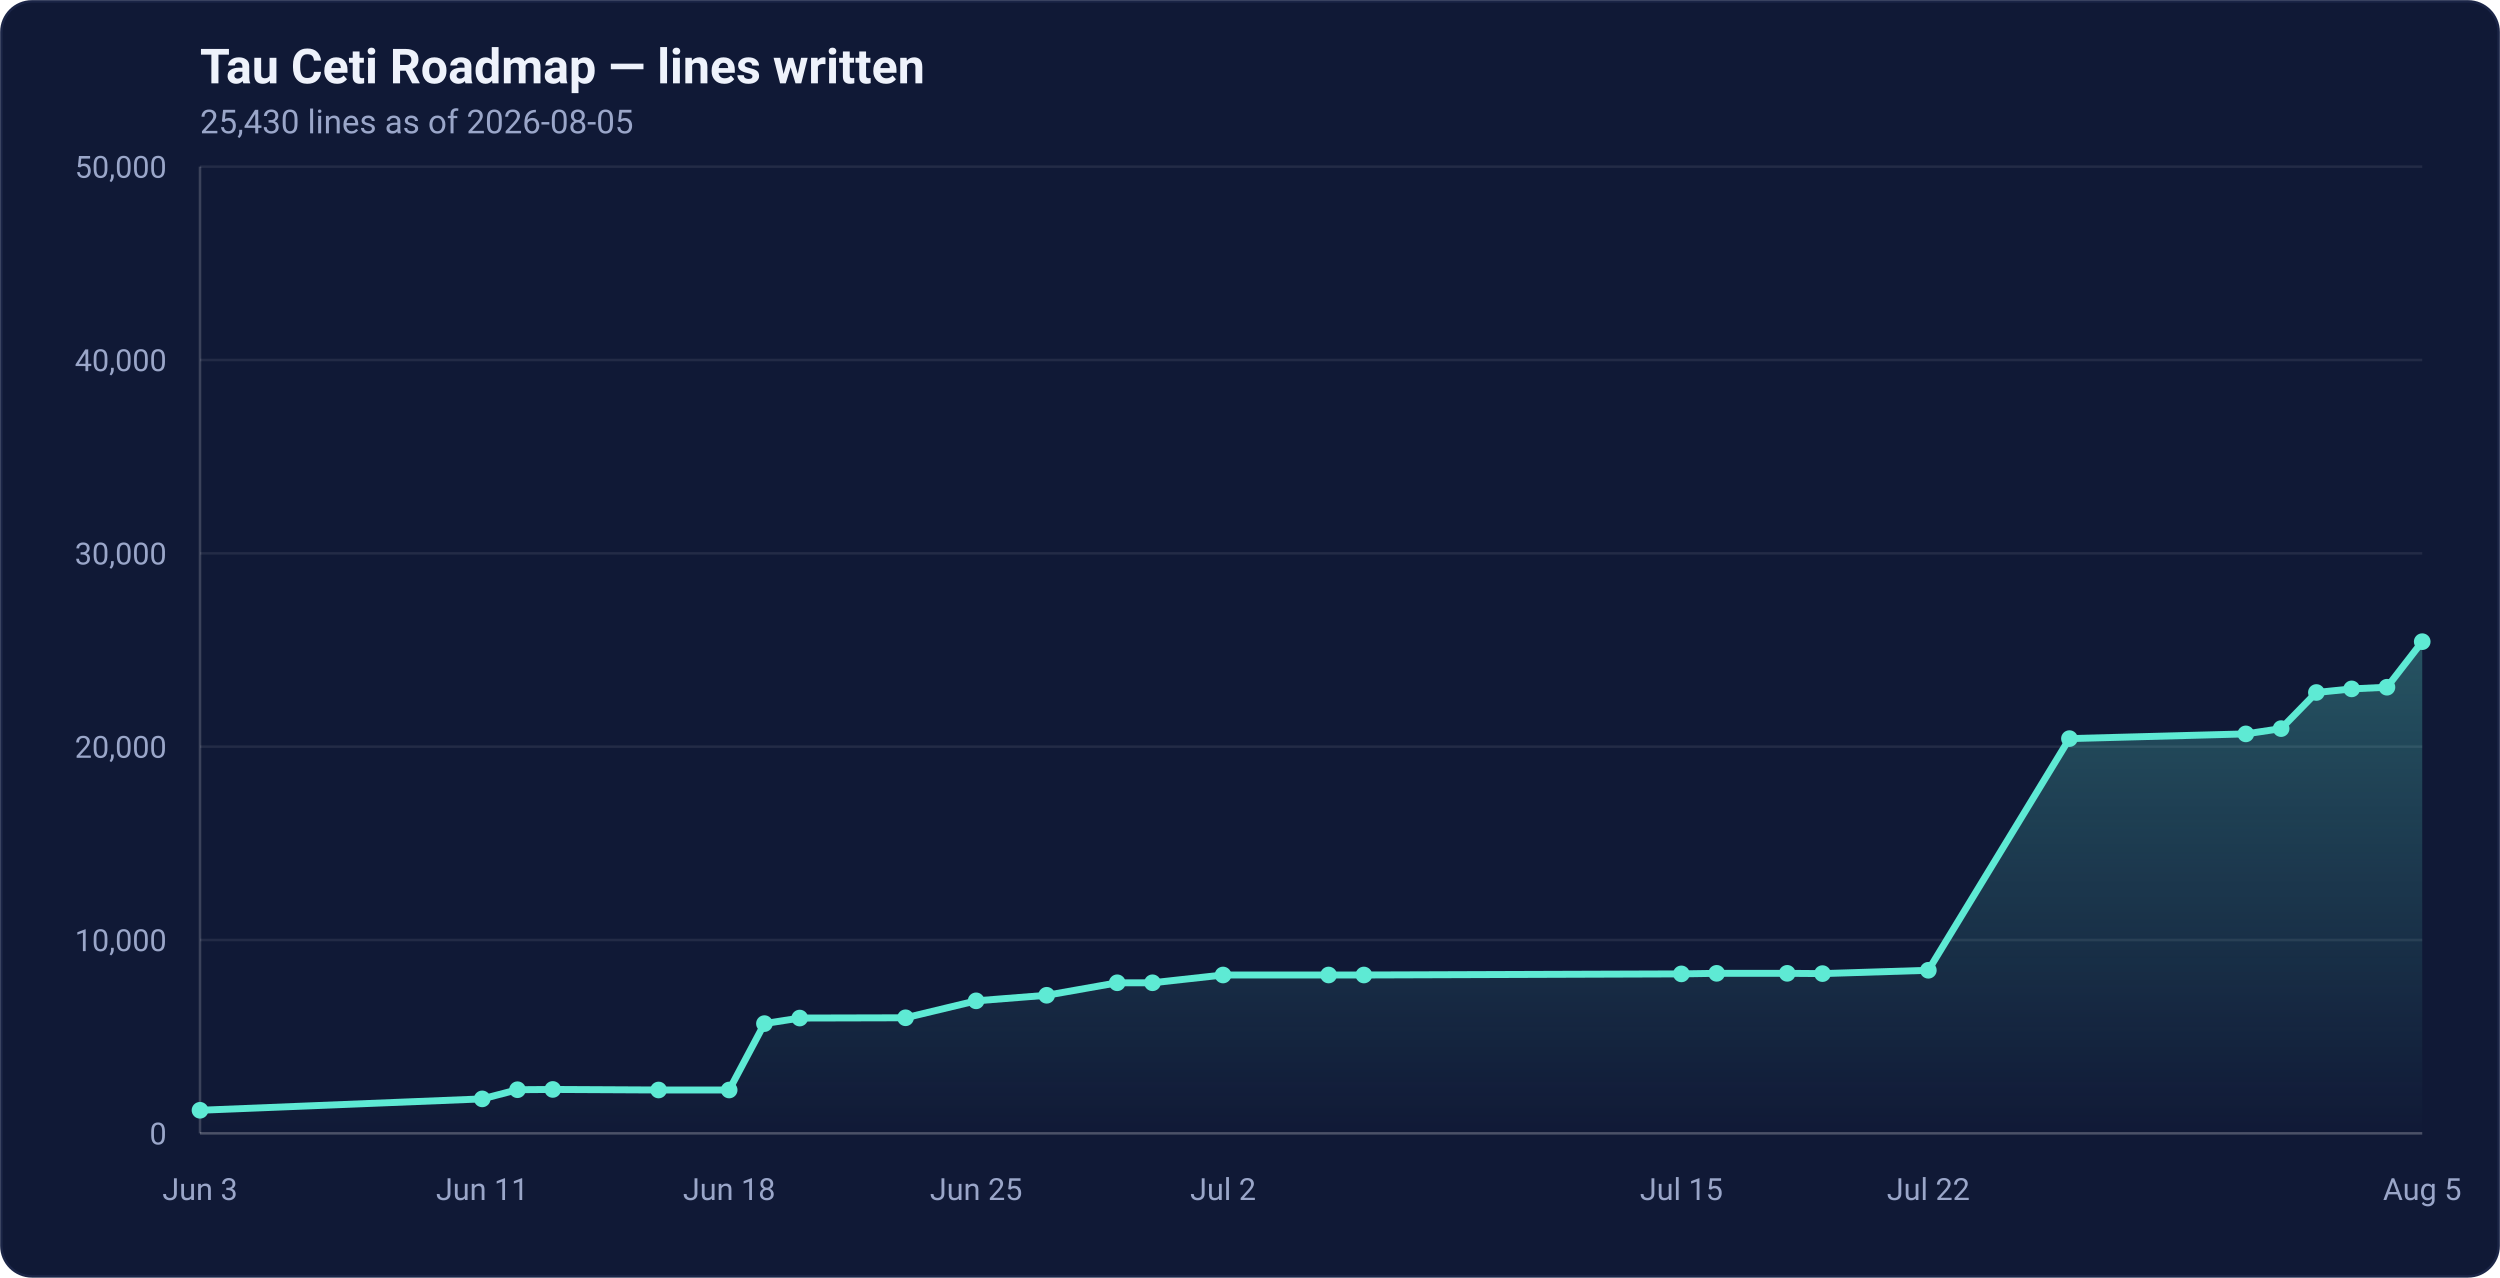
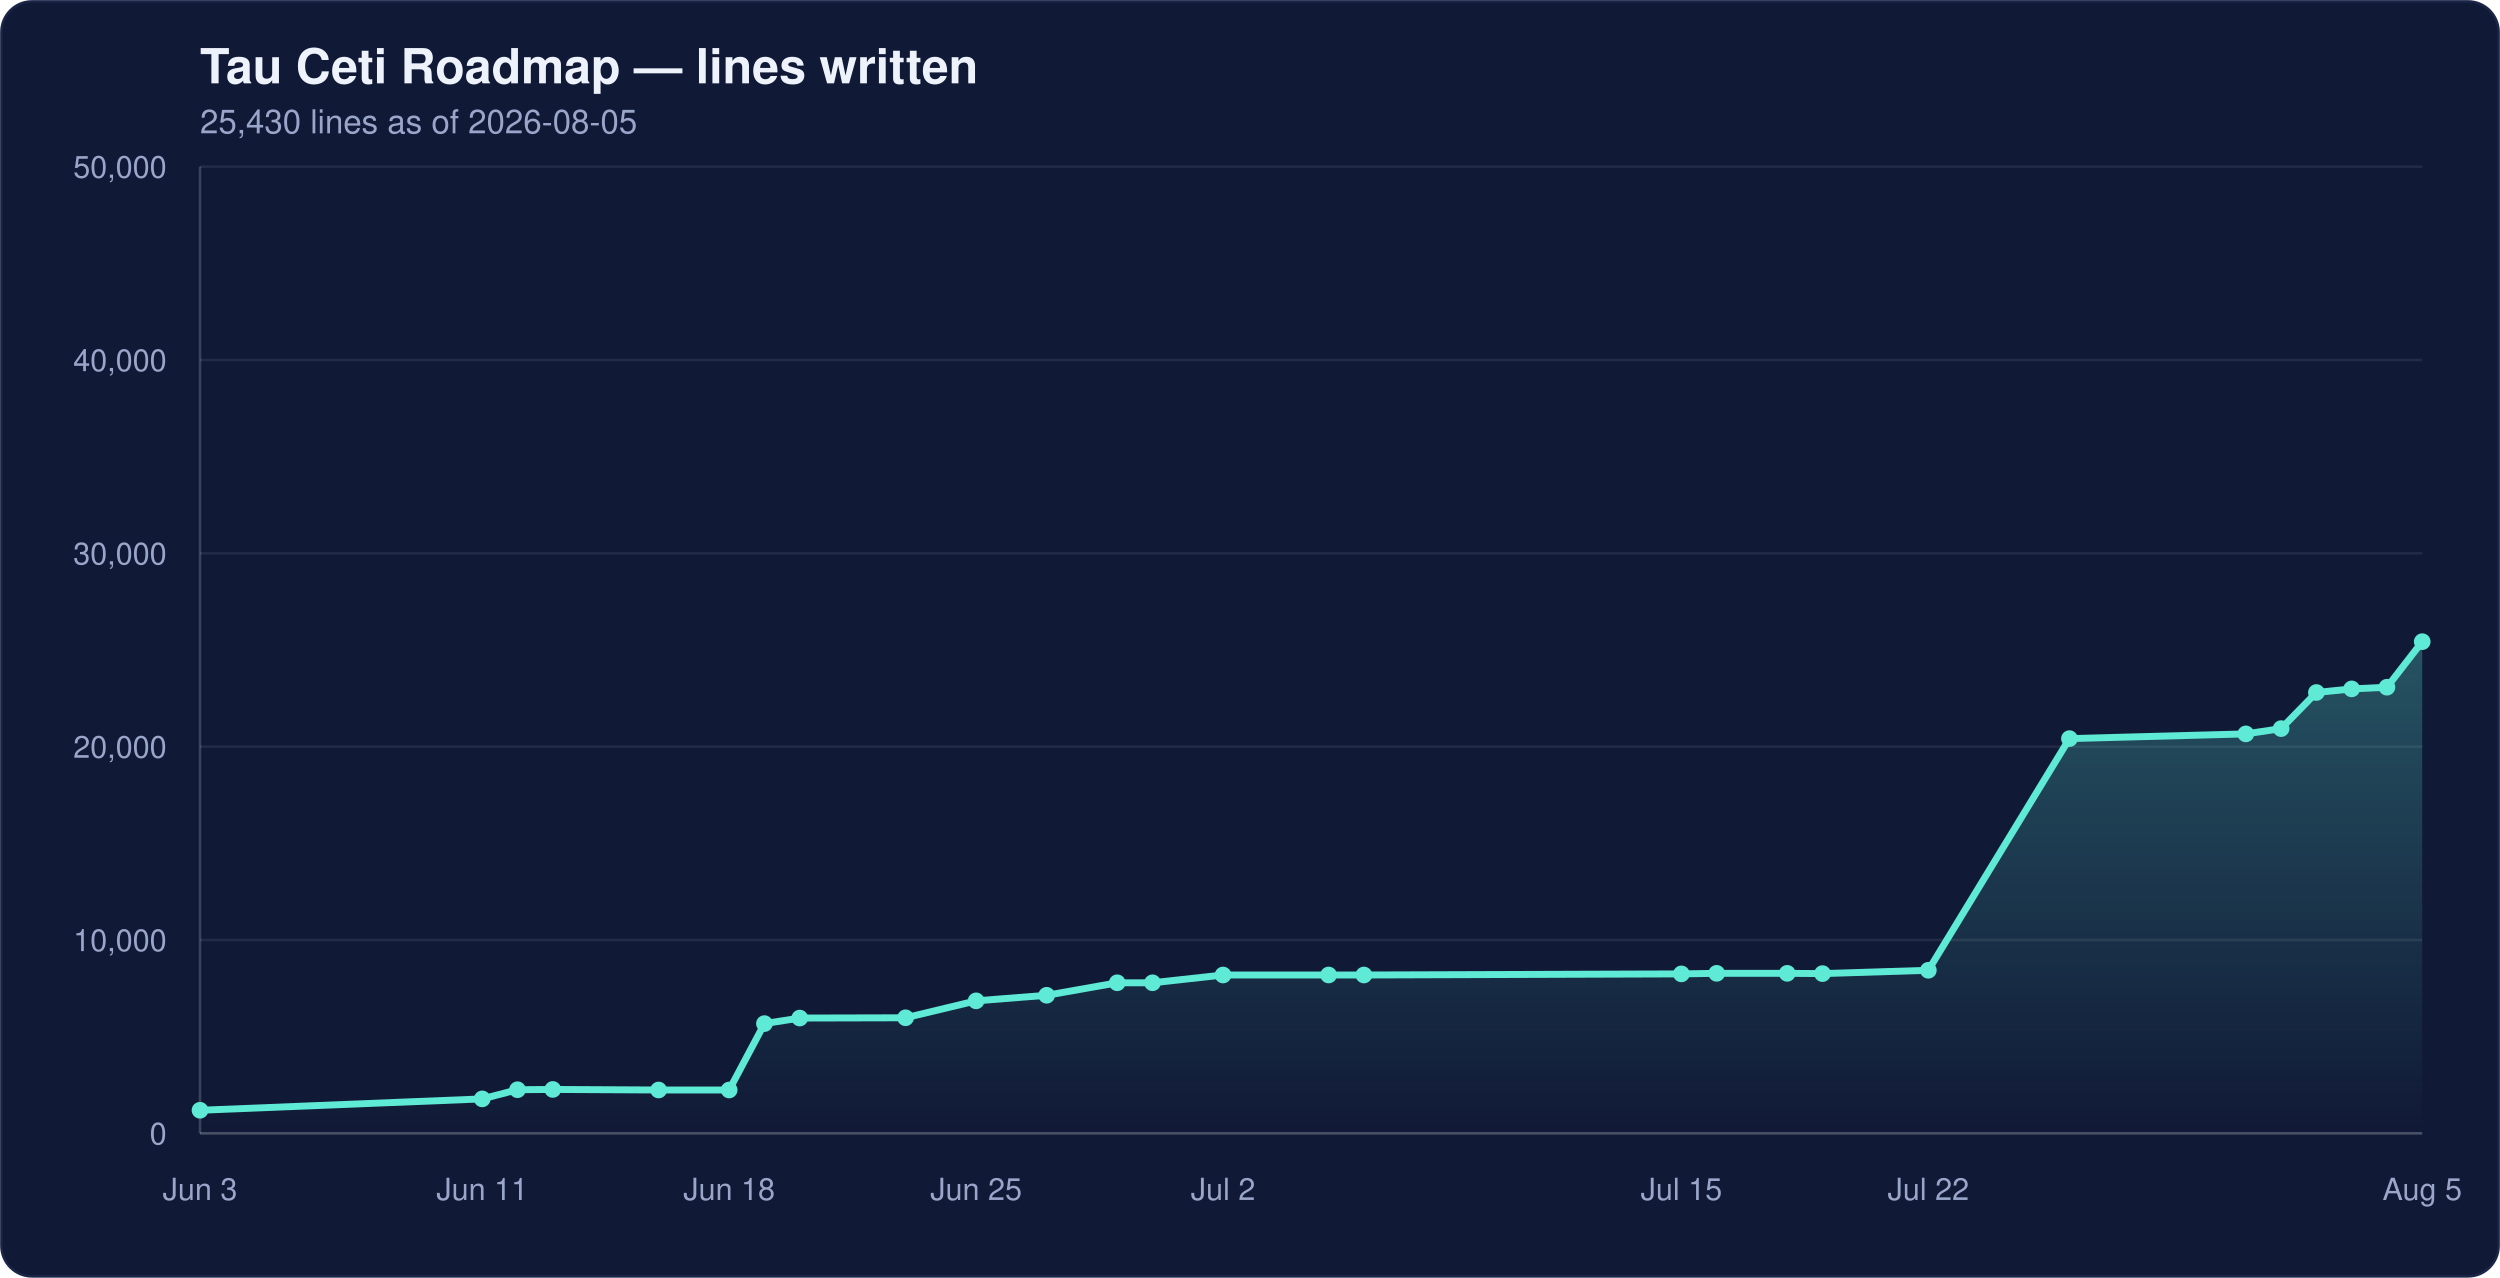
<svg xmlns="http://www.w3.org/2000/svg" viewBox="0 0 900 460" role="img" aria-label="Tau Ceti Roadmap — lines written: 25,430 lines as of 2026-08-05">
  <defs>
    <linearGradient id="g5eead4" x1="0" y1="0" x2="0" y2="1">
      <stop offset="0" stop-color="#5eead4" stop-opacity="0.28" />
      <stop offset="1" stop-color="#5eead4" stop-opacity="0" />
    </linearGradient>
  </defs>
  <style>
-     text{font-family:ui-sans-serif,system-ui,-apple-system,'Segoe UI',Roboto,sans-serif;fill:#eef2fb}.title{font-size:17.4px;font-weight:600}.subtitle{font-size:11.9px;fill:#9aa6c9}.tick{font-size:11.0px;fill:#9aa6c9}.grid{stroke:rgba(255,255,255,0.08);stroke-width:0.9}.axis{stroke:rgba(255,255,255,0.18);stroke-width:0.9}
+     text{font-family:'Helvetica Neue',Helvetica,Arial,'Liberation Sans',sans-serif;fill:#eef2fb}.title{font-size:17.4px;font-weight:600}.subtitle{font-size:11.9px;fill:#9aa6c9}.tick{font-size:11.0px;fill:#9aa6c9}.grid{stroke:rgba(255,255,255,0.08);stroke-width:0.9}.axis{stroke:rgba(255,255,255,0.18);stroke-width:0.9}
    .ytick{text-anchor:end}
    .xtick{text-anchor:middle}
    .line{fill:none;stroke:#5eead4;stroke-width:2.5;stroke-linejoin:round;stroke-linecap:round}
    circle{fill:#5eead4}
  </style>
  <rect x="0.5" y="0.5" width="899" height="459" rx="11.0" fill="#101936" stroke="#1b2547" stroke-width="0.9" />
  <text class="title" x="72" y="30">Tau Ceti Roadmap — lines written</text>
  <text class="subtitle" x="72" y="48">25,430 lines as of 2026-08-05</text>
  <line class="grid" x1="72" y1="408.0" x2="872" y2="408.0" />
  <text class="tick ytick" x="60" y="412.0">0</text>
  <line class="grid" x1="72" y1="338.4" x2="872" y2="338.4" />
  <text class="tick ytick" x="60" y="342.4">10,000</text>
  <line class="grid" x1="72" y1="268.8" x2="872" y2="268.8" />
  <text class="tick ytick" x="60" y="272.8">20,000</text>
  <line class="grid" x1="72" y1="199.2" x2="872" y2="199.2" />
  <text class="tick ytick" x="60" y="203.2">30,000</text>
  <line class="grid" x1="72" y1="129.6" x2="872" y2="129.6" />
  <text class="tick ytick" x="60" y="133.6">40,000</text>
  <line class="grid" x1="72" y1="60.0" x2="872" y2="60.0" />
  <text class="tick ytick" x="60" y="64.0">50,000</text>
  <line class="axis" x1="72" y1="60" x2="72" y2="408" />
  <line class="axis" x1="72" y1="408" x2="872" y2="408" />
  <polygon points="72,408 72.0,399.7 173.6,395.6 186.3,392.3 199.0,392.2 237.1,392.4 262.5,392.4 275.2,368.5 287.9,366.5 326.0,366.4 351.4,360.3 376.8,358.3 402.2,353.8 414.9,353.8 440.3,351.0 478.3,351.0 491.0,351.0 605.3,350.6 618.0,350.4 643.4,350.4 656.1,350.5 694.2,349.3 745.0,265.9 808.5,264.2 821.2,262.3 833.9,249.3 846.6,248.0 859.3,247.4 872.0,231.0 872,408" fill="url(#g5eead4)" />
  <polyline class="line" points="72.0,399.7 173.6,395.6 186.3,392.3 199.0,392.2 237.1,392.4 262.5,392.4 275.2,368.5 287.9,366.5 326.0,366.4 351.4,360.3 376.8,358.3 402.2,353.8 414.9,353.8 440.3,351.0 478.3,351.0 491.0,351.0 605.3,350.6 618.0,350.4 643.4,350.4 656.1,350.5 694.2,349.3 745.0,265.9 808.5,264.2 821.2,262.3 833.9,249.3 846.6,248.0 859.3,247.4 872.0,231.0" />
  <circle cx="72.0" cy="399.7" r="3" />
  <circle cx="173.6" cy="395.6" r="3" />
  <circle cx="186.3" cy="392.3" r="3" />
  <circle cx="199.0" cy="392.2" r="3" />
  <circle cx="237.1" cy="392.4" r="3" />
  <circle cx="262.5" cy="392.4" r="3" />
  <circle cx="275.2" cy="368.5" r="3" />
  <circle cx="287.9" cy="366.5" r="3" />
  <circle cx="326.0" cy="366.4" r="3" />
  <circle cx="351.4" cy="360.3" r="3" />
  <circle cx="376.8" cy="358.3" r="3" />
  <circle cx="402.2" cy="353.8" r="3" />
  <circle cx="414.9" cy="353.8" r="3" />
  <circle cx="440.3" cy="351.0" r="3" />
  <circle cx="478.3" cy="351.0" r="3" />
  <circle cx="491.0" cy="351.0" r="3" />
  <circle cx="605.3" cy="350.6" r="3" />
  <circle cx="618.0" cy="350.4" r="3" />
  <circle cx="643.4" cy="350.4" r="3" />
  <circle cx="656.1" cy="350.5" r="3" />
  <circle cx="694.2" cy="349.3" r="3" />
  <circle cx="745.0" cy="265.9" r="3" />
  <circle cx="808.5" cy="264.2" r="3" />
  <circle cx="821.2" cy="262.3" r="3" />
  <circle cx="833.9" cy="249.3" r="3" />
  <circle cx="846.6" cy="248.0" r="3" />
  <circle cx="859.3" cy="247.4" r="3" />
  <circle cx="872.0" cy="231.0" r="3" />
  <text class="tick xtick" x="72.0" y="432">Jun 3</text>
  <text class="tick xtick" x="173.6" y="432">Jun 11</text>
  <text class="tick xtick" x="262.5" y="432">Jun 18</text>
  <text class="tick xtick" x="351.4" y="432">Jun 25</text>
  <text class="tick xtick" x="440.3" y="432">Jul 2</text>
  <text class="tick xtick" x="605.3" y="432">Jul 15</text>
  <text class="tick xtick" x="694.2" y="432">Jul 22</text>
  <text class="tick xtick" x="872.0" y="432">Aug 5</text>
</svg>
